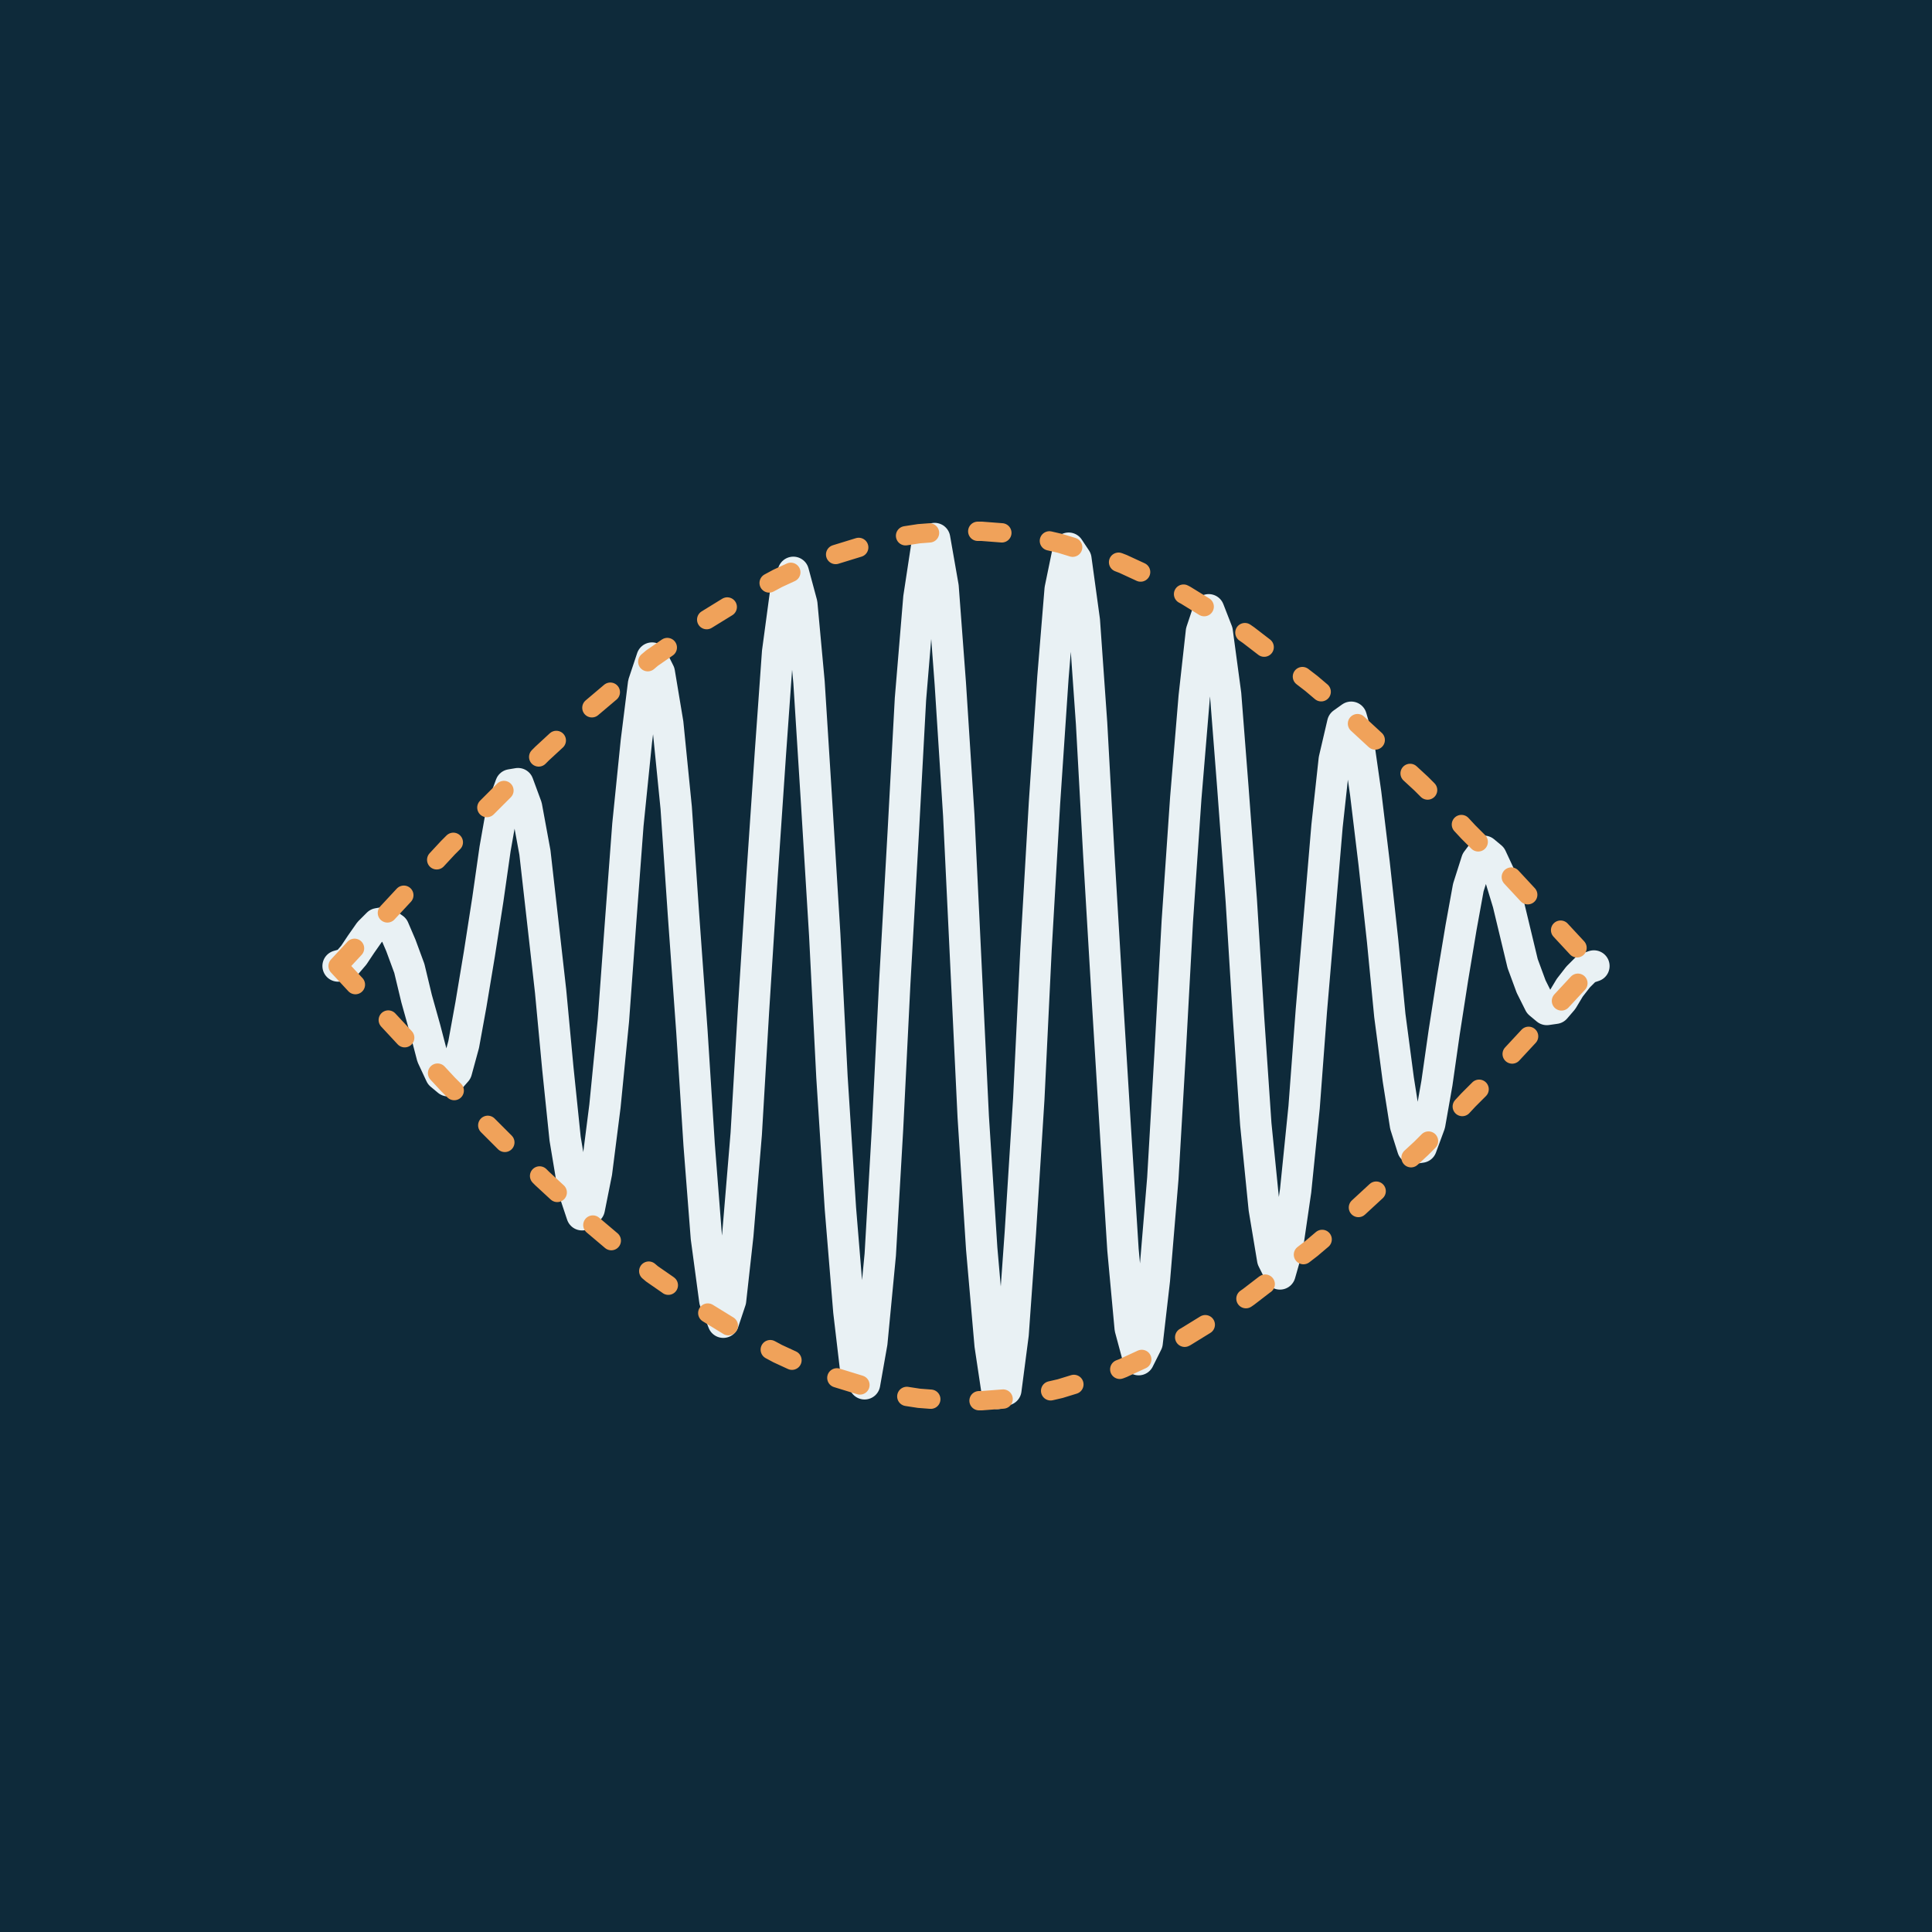
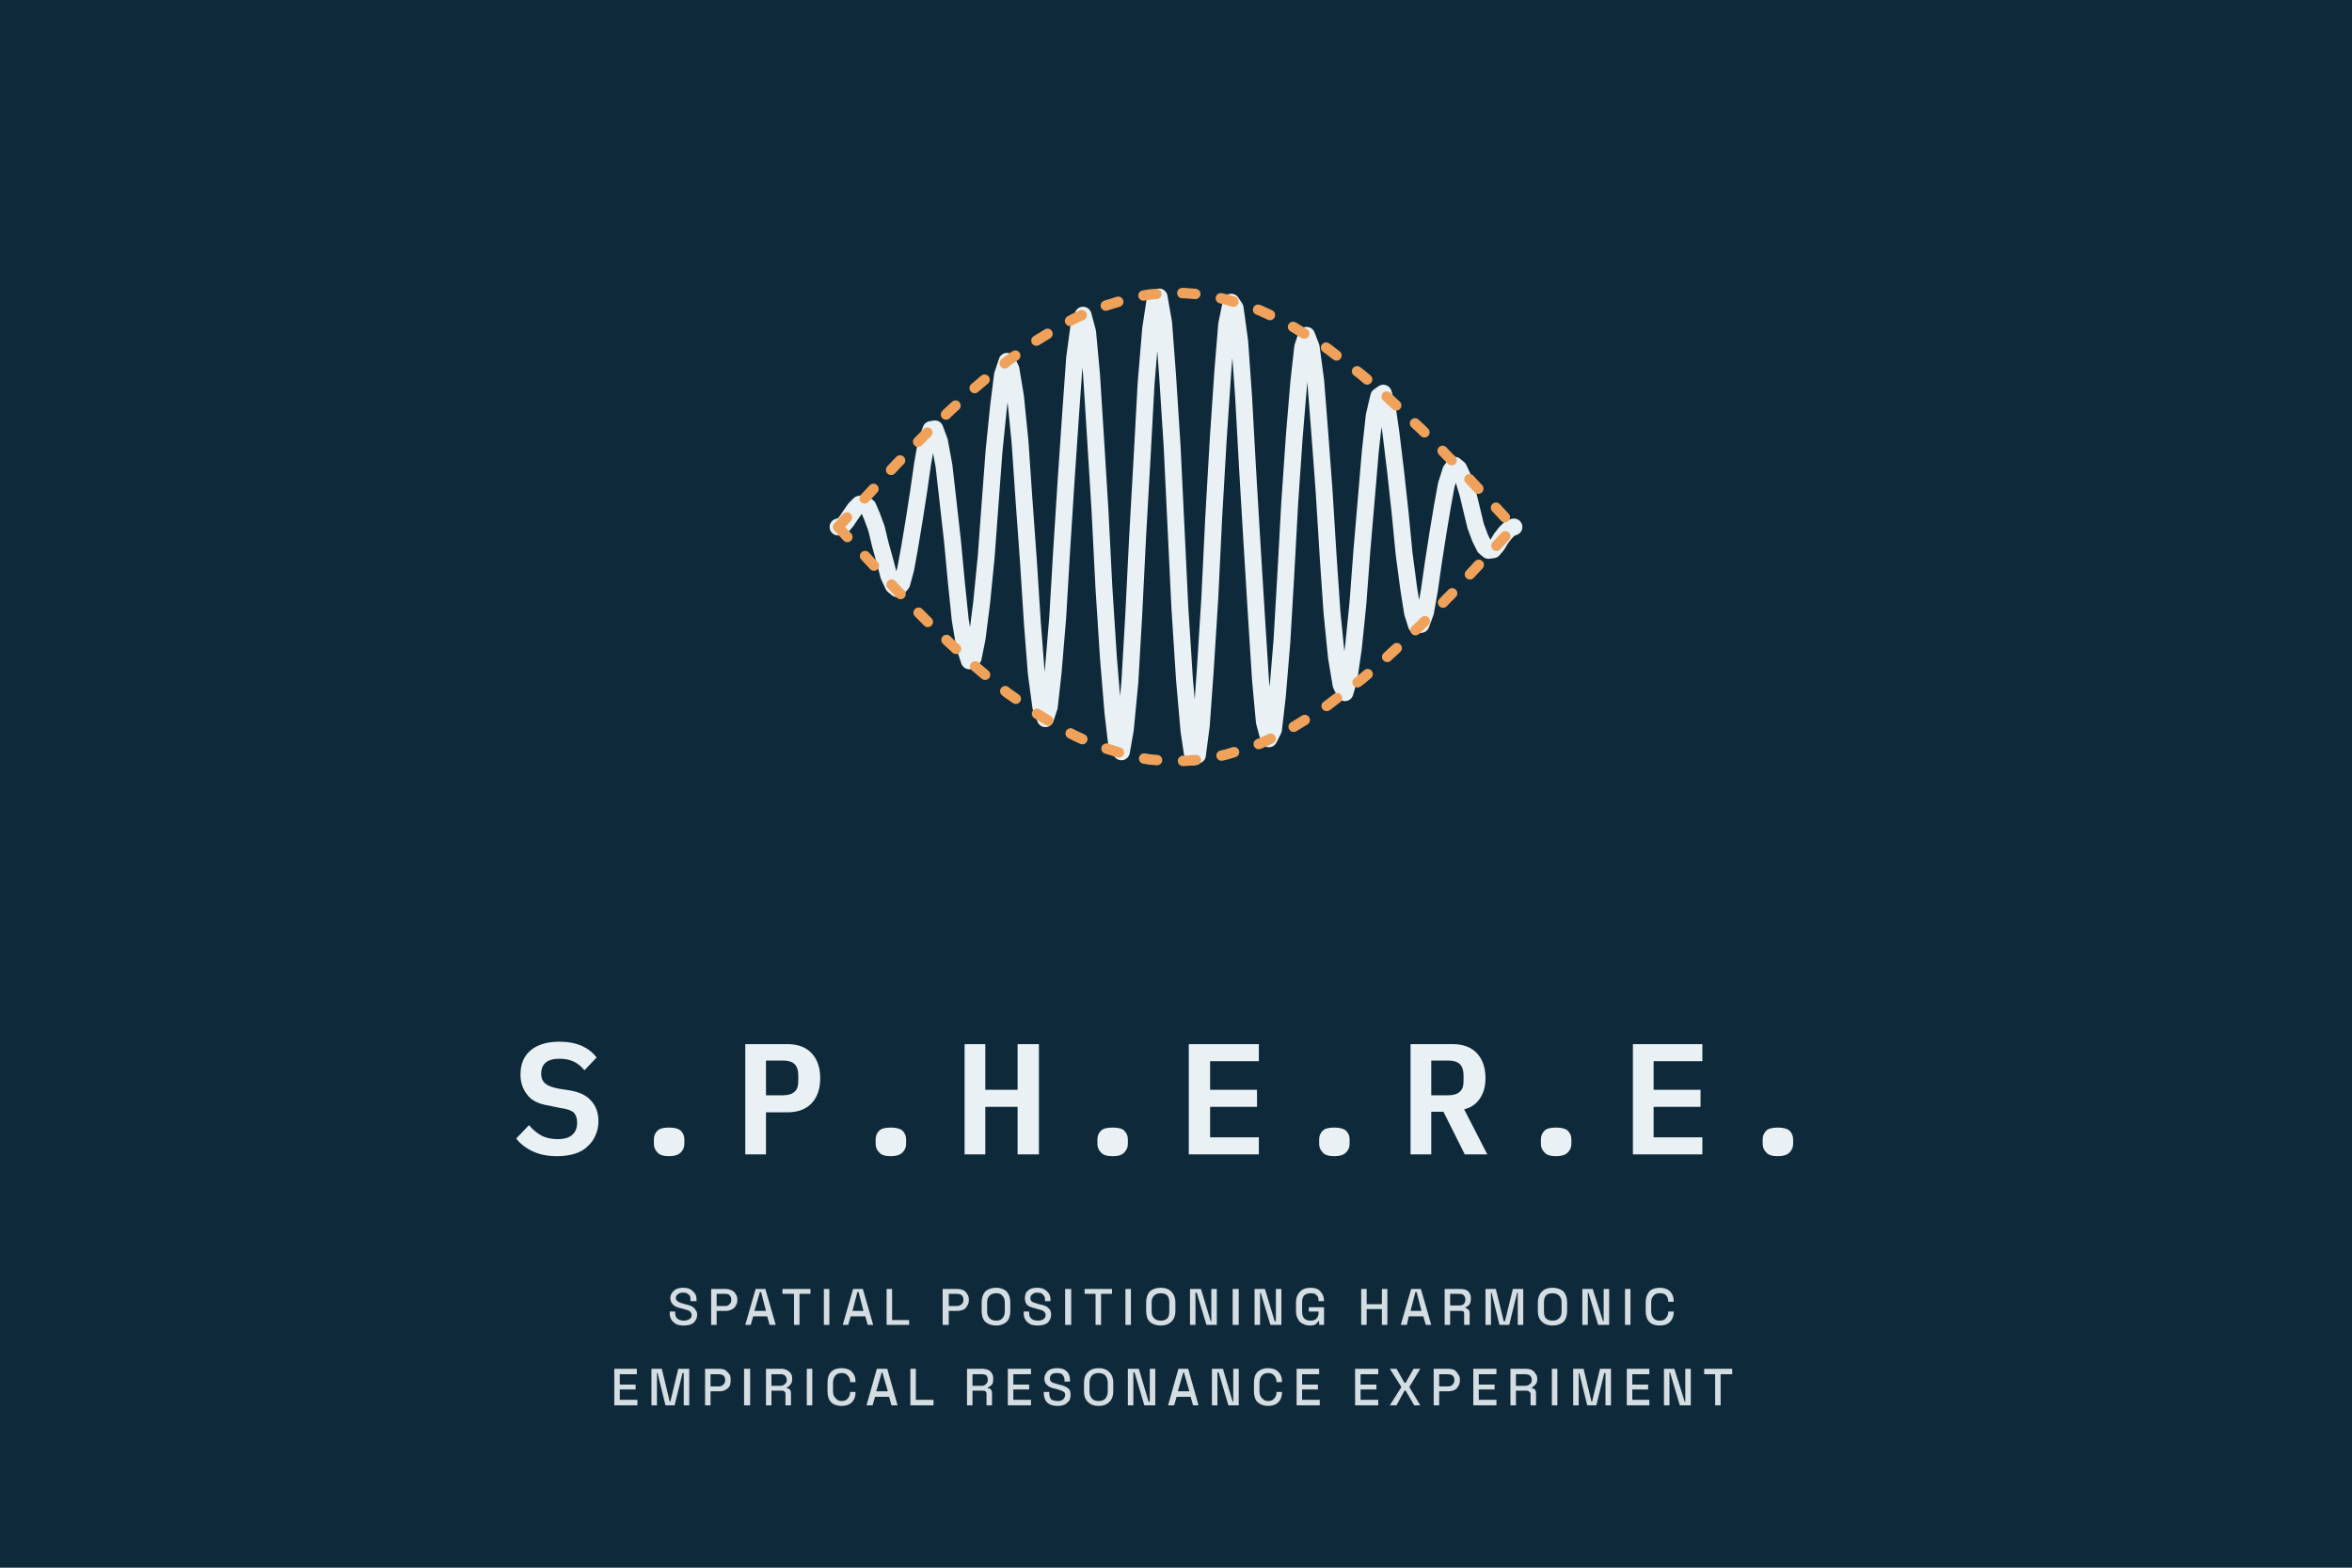
- <svg xmlns="http://www.w3.org/2000/svg" viewBox="-20 -20 160 160" width="320" height="320" role="img">
-   <style>svg{--bg:#0e2a3a;--fg:#e9f1f4;--ac:#f0a25a}.bg{fill:#0e2a3a}.ic{fill:none;stroke:#e9f1f4;stroke-width:3;stroke-linecap:round;stroke-linejoin:round;color:#e9f1f4}.a{stroke:#f0a25a}.af{fill:#f0a25a;stroke:none}.nf{fill:#e9f1f4;stroke:none}.hb{fill:#0e2a3a;stroke:none}</style>
-   <rect class="bg" x="-20" y="-20" width="160" height="160" />
-   <g id="mark" class="ic">
-     <path d="M8.0 60.0L8.7 59.8L9.3 59.1L9.9 58.2L10.6 57.2L11.3 56.5L11.9 56.4L12.6 56.9L13.2 58.3L13.9 60.2L14.5 62.7L15.2 65.2L15.8 67.5L16.5 69.0L17.1 69.5L17.8 68.7L18.4 66.5L19.0 63.2L19.7 59.0L20.4 54.5L21.0 50.3L21.6 46.9L22.3 45.0L22.9 44.9L23.6 46.8L24.3 50.6L24.9 55.9L25.6 62.1L26.2 68.5L26.8 74.3L27.5 78.5L28.2 80.6L28.8 80.1L29.4 77.1L30.1 71.6L30.8 64.5L31.4 56.3L32.0 48.3L32.7 41.4L33.3 36.6L34.0 34.5L34.6 35.7L35.3 39.9L36.0 46.9L36.6 55.7L37.3 65.4L37.9 74.8L38.5 82.5L39.2 87.7L39.9 89.5L40.5 87.7L41.1 82.3L41.8 73.9L42.4 63.7L43.1 52.7L43.8 42.4L44.4 34.0L45.1 28.8L45.7 27.4L46.4 30.0L47.0 36.5L47.6 46.0L48.3 57.4L48.9 69.2L49.6 80.1L50.3 88.6L50.9 93.7L51.6 94.6L52.2 91.2L52.9 83.9L53.5 73.5L54.1 61.4L54.8 49.0L55.4 37.9L56.1 29.5L56.8 24.9L57.4 24.6L58.1 28.6L58.7 36.6L59.4 47.5L60.0 60.0L60.6 72.5L61.3 83.4L62.0 91.4L62.6 95.4L63.3 95.1L63.9 90.5L64.5 82.1L65.2 71.0L65.8 58.6L66.5 46.5L67.2 36.1L67.8 28.8L68.5 25.4L69.1 26.3L69.8 31.4L70.4 39.9L71.0 50.8L71.7 62.6L72.4 74.0L73.0 83.5L73.6 90.0L74.3 92.6L75.0 91.2L75.6 86.0L76.3 77.6L76.9 67.3L77.5 56.3L78.2 46.1L78.9 37.7L79.5 32.3L80.1 30.5L80.8 32.3L81.5 37.5L82.1 45.2L82.8 54.6L83.4 64.3L84.0 73.1L84.7 80.1L85.4 84.3L86.0 85.5L86.6 83.4L87.3 78.6L88.0 71.7L88.6 63.7L89.3 55.5L89.9 48.4L90.5 42.9L91.2 39.9L91.9 39.4L92.5 41.5L93.1 45.7L93.8 51.5L94.5 57.9L95.1 64.1L95.8 69.4L96.4 73.2L97.0 75.1L97.7 75.0L98.4 73.1L99.0 69.7L99.6 65.5L100.3 61.0L101.0 56.8L101.6 53.5L102.3 51.3L102.9 50.5L103.5 51.0L104.2 52.5L104.9 54.8L105.5 57.3L106.1 59.8L106.8 61.7L107.5 63.1L108.1 63.6L108.8 63.5L109.4 62.8L110.0 61.8L110.7 60.9L111.4 60.2L112.0 60.0" stroke-width="2.6" />
-     <path class="a" d="M8.0 60.0L9.3 58.6L10.6 57.2L11.9 55.8L13.2 54.4L14.5 53.0L15.8 51.6L17.1 50.2L18.4 48.9L19.7 47.5L21.0 46.2L22.3 44.9L23.6 43.7L24.9 42.4L26.2 41.2L27.5 40.0L28.8 38.8L30.1 37.7L31.4 36.6L32.7 35.6L34.0 34.5L35.3 33.6L36.6 32.6L37.9 31.7L39.2 30.9L40.5 30.1L41.8 29.3L43.1 28.6L44.4 27.9L45.7 27.3L47.0 26.7L48.3 26.2L49.6 25.8L50.9 25.4L52.2 25.0L53.5 24.7L54.8 24.4L56.1 24.2L57.4 24.1L58.7 24.0L60.0 24.0L61.3 24.0L62.6 24.1L63.9 24.2L65.2 24.4L66.5 24.7L67.8 25.0L69.1 25.4L70.4 25.8L71.7 26.2L73.0 26.7L74.3 27.3L75.6 27.9L76.9 28.6L78.2 29.3L79.5 30.1L80.8 30.9L82.1 31.7L83.4 32.6L84.7 33.6L86.0 34.5L87.3 35.6L88.6 36.6L89.9 37.7L91.2 38.8L92.5 40.0L93.8 41.2L95.1 42.4L96.4 43.7L97.7 44.9L99.0 46.2L100.3 47.5L101.6 48.9L102.9 50.2L104.2 51.6L105.5 53.0L106.8 54.4L108.1 55.8L109.4 57.2L110.7 58.6L112.0 60.0L112.0 60.0L110.7 61.4L109.4 62.8L108.1 64.2L106.8 65.6L105.5 67.0L104.2 68.4L102.9 69.8L101.6 71.1L100.3 72.5L99.0 73.8L97.7 75.1L96.4 76.3L95.1 77.6L93.8 78.8L92.5 80.0L91.2 81.2L89.9 82.3L88.6 83.4L87.3 84.4L86.0 85.5L84.7 86.4L83.4 87.4L82.1 88.3L80.8 89.1L79.5 89.9L78.2 90.7L76.9 91.4L75.6 92.1L74.3 92.7L73.0 93.3L71.7 93.8L70.4 94.2L69.1 94.6L67.8 95.0L66.5 95.3L65.2 95.6L63.9 95.8L62.6 95.9L61.3 96.0L60.0 96.0L58.7 96.0L57.4 95.9L56.1 95.8L54.8 95.6L53.5 95.3L52.2 95.0L50.9 94.6L49.6 94.2L48.3 93.8L47.0 93.3L45.7 92.7L44.4 92.1L43.1 91.4L41.8 90.7L40.5 89.9L39.2 89.1L37.9 88.3L36.6 87.4L35.3 86.4L34.0 85.5L32.7 84.4L31.4 83.4L30.1 82.3L28.8 81.2L27.5 80.0L26.2 78.8L24.9 77.6L23.6 76.3L22.3 75.1L21.0 73.8L19.7 72.5L18.4 71.1L17.1 69.8L15.8 68.4L14.5 67.0L13.2 65.6L11.9 64.2L10.6 62.8L9.3 61.4L8.0 60.0" stroke-width="1.6" stroke-dasharray="2 4" />
+ <svg xmlns="http://www.w3.org/2000/svg" viewBox="0 0 480 320" width="480" height="320" role="img">
+   <style>svg{--bg:#0e2a3a;--fg:#e9f1f4;--ac:#f0a25a}.bg{fill:#0e2a3a}.ic{fill:none;stroke:#e9f1f4;stroke-width:3;stroke-linecap:round;stroke-linejoin:round;color:#e9f1f4}.a{stroke:#f0a25a}.af{fill:#f0a25a;stroke:none}.nf{fill:#e9f1f4;stroke:none}.hb{fill:#0e2a3a;stroke:none}.wm{fill:#e9f1f4}.tg{fill:#e9f1f4;fill-opacity:.9}.sig{fill:none;stroke:#f0a25a;stroke-width:2;stroke-linecap:round}</style>
+   <rect class="bg" width="480" height="320" />
+   <g transform="translate(104.23 28.00) scale(1.2433)">
+     <g id="mark" class="ic" transform="translate(45.2 0) scale(1.06667)">
+       <path d="M8.0 60.0L8.7 59.8L9.3 59.1L9.9 58.2L10.6 57.2L11.3 56.5L11.9 56.4L12.6 56.9L13.2 58.3L13.9 60.2L14.5 62.7L15.2 65.2L15.8 67.5L16.5 69.0L17.1 69.5L17.8 68.7L18.4 66.5L19.0 63.2L19.7 59.0L20.4 54.5L21.0 50.3L21.6 46.9L22.3 45.0L22.9 44.9L23.6 46.8L24.3 50.6L24.9 55.9L25.6 62.1L26.2 68.5L26.8 74.3L27.5 78.5L28.2 80.6L28.8 80.1L29.4 77.1L30.1 71.6L30.8 64.5L31.4 56.3L32.0 48.3L32.7 41.4L33.3 36.6L34.0 34.5L34.6 35.7L35.3 39.9L36.0 46.9L36.6 55.7L37.3 65.4L37.9 74.8L38.5 82.5L39.2 87.7L39.9 89.5L40.5 87.7L41.1 82.3L41.8 73.9L42.4 63.7L43.1 52.7L43.8 42.4L44.4 34.0L45.1 28.8L45.7 27.4L46.4 30.0L47.0 36.5L47.6 46.0L48.3 57.4L48.9 69.2L49.6 80.1L50.3 88.6L50.9 93.7L51.6 94.6L52.2 91.2L52.9 83.9L53.5 73.5L54.1 61.4L54.8 49.0L55.4 37.9L56.1 29.5L56.8 24.9L57.4 24.6L58.1 28.6L58.7 36.6L59.4 47.5L60.0 60.0L60.6 72.5L61.3 83.4L62.0 91.4L62.6 95.4L63.3 95.1L63.9 90.5L64.5 82.1L65.2 71.0L65.8 58.6L66.5 46.5L67.2 36.1L67.8 28.8L68.5 25.4L69.1 26.3L69.8 31.4L70.4 39.9L71.0 50.8L71.7 62.6L72.4 74.0L73.0 83.5L73.6 90.0L74.3 92.6L75.0 91.2L75.6 86.0L76.3 77.6L76.9 67.3L77.5 56.3L78.2 46.1L78.9 37.7L79.5 32.3L80.1 30.5L80.8 32.3L81.5 37.5L82.1 45.2L82.8 54.6L83.4 64.3L84.0 73.1L84.7 80.1L85.4 84.3L86.0 85.5L86.6 83.4L87.3 78.6L88.0 71.7L88.6 63.7L89.3 55.5L89.9 48.4L90.5 42.9L91.2 39.9L91.9 39.4L92.5 41.5L93.1 45.7L93.8 51.5L94.5 57.9L95.1 64.1L95.8 69.4L96.4 73.2L97.0 75.1L97.7 75.0L98.4 73.1L99.0 69.7L99.6 65.5L100.3 61.0L101.0 56.8L101.6 53.5L102.3 51.3L102.9 50.5L103.5 51.0L104.2 52.5L104.9 54.8L105.5 57.3L106.1 59.8L106.8 61.7L107.5 63.1L108.1 63.6L108.8 63.5L109.4 62.8L110.0 61.8L110.7 60.9L111.4 60.2L112.0 60.0" stroke-width="2.6" />
+       <path class="a" d="M8.0 60.0L9.3 58.6L10.6 57.2L11.9 55.8L13.2 54.4L14.5 53.0L15.8 51.6L17.1 50.2L18.4 48.9L19.7 47.5L21.0 46.2L22.3 44.9L23.6 43.7L24.9 42.4L26.2 41.2L27.5 40.0L28.8 38.8L30.1 37.7L31.4 36.6L32.7 35.6L34.0 34.5L35.3 33.6L36.6 32.6L37.9 31.7L39.2 30.9L40.5 30.1L41.8 29.3L43.1 28.6L44.4 27.9L45.7 27.3L47.0 26.7L48.3 26.2L49.6 25.8L50.9 25.4L52.2 25.0L53.5 24.7L54.8 24.4L56.1 24.2L57.4 24.1L58.7 24.0L60.0 24.0L61.3 24.0L62.6 24.1L63.9 24.2L65.2 24.4L66.5 24.7L67.8 25.0L69.1 25.4L70.4 25.8L71.7 26.2L73.0 26.7L74.3 27.3L75.6 27.9L76.9 28.6L78.2 29.3L79.5 30.1L80.8 30.9L82.1 31.7L83.4 32.6L84.7 33.6L86.0 34.5L87.3 35.6L88.6 36.6L89.9 37.7L91.2 38.8L92.5 40.0L93.8 41.2L95.1 42.4L96.4 43.7L97.7 44.9L99.0 46.2L100.3 47.5L101.6 48.9L102.9 50.2L104.2 51.6L105.5 53.0L106.8 54.4L108.1 55.8L109.4 57.2L110.7 58.6L112.0 60.0L112.0 60.0L110.7 61.4L109.4 62.8L108.1 64.2L106.8 65.6L105.5 67.0L104.2 68.4L102.9 69.8L101.6 71.1L100.3 72.5L99.0 73.8L97.7 75.1L96.4 76.3L95.1 77.6L93.8 78.8L92.5 80.0L91.2 81.2L89.9 82.3L88.6 83.4L87.3 84.4L86.0 85.5L84.7 86.4L83.4 87.4L82.1 88.3L80.8 89.1L79.5 89.9L78.2 90.7L76.9 91.4L75.6 92.1L74.3 92.7L73.0 93.3L71.7 93.8L70.4 94.2L69.1 94.6L67.8 95.0L66.5 95.3L65.2 95.6L63.9 95.8L62.6 95.9L61.3 96.0L60.0 96.0L58.7 96.0L57.4 95.9L56.1 95.8L54.8 95.6L53.5 95.3L52.2 95.0L50.9 94.6L49.6 94.2L48.3 93.8L47.0 93.3L45.7 92.7L44.4 92.1L43.1 91.4L41.8 90.7L40.5 89.9L39.2 89.1L37.9 88.3L36.6 87.4L35.3 86.4L34.0 85.5L32.7 84.4L31.4 83.4L30.1 82.3L28.8 81.2L27.5 80.0L26.2 78.8L24.9 77.6L23.6 76.3L22.3 75.1L21.0 73.8L19.7 72.5L18.4 71.1L17.1 69.8L15.8 68.4L14.5 67.0L13.2 65.6L11.9 64.2L10.6 62.8L9.3 61.4L8.0 60.0" stroke-width="1.6" stroke-dasharray="2 4" />
+     </g>
+     <g id="type">
+       <path class="wm" d="M7.6 167.3Q5.3 167.3 3.6 166.5Q1.9 165.7 0.9 164.4L3 162.2Q4 163.4 5.2 164Q6.3 164.5 7.7 164.5Q9.3 164.5 10.1 163.8Q10.9 163.1 10.9 161.8Q10.9 160.7 10.3 160.1Q9.7 159.6 8.2 159.4L6.3 159Q3.7 158.6 2.7 157.2Q1.6 155.8 1.6 153.9Q1.6 151.3 3.3 149.9Q5 148.5 8 148.5Q10.1 148.5 11.7 149.2Q13.2 149.9 14.1 151.1L12.1 153.2Q11.4 152.3 10.4 151.8Q9.4 151.3 8 151.3Q5 151.3 5 153.8Q5 154.8 5.7 155.4Q6.3 155.9 7.8 156.2L9.7 156.5Q12.1 156.9 13.2 158.2Q14.4 159.5 14.4 161.6Q14.4 162.8 13.9 163.9Q13.5 164.9 12.6 165.7Q11.8 166.5 10.5 166.9Q9.2 167.3 7.6 167.3ZM26 167.3Q24.6 167.3 24.1 166.7Q23.5 166.1 23.5 165.3V164.5Q23.5 163.7 24.1 163.1Q24.6 162.6 26 162.6Q27.3 162.6 27.9 163.1Q28.5 163.7 28.5 164.5V165.3Q28.5 166.1 27.9 166.7Q27.3 167.3 26 167.3ZM38.5 167V148.9H45.4Q48 148.9 49.4 150.4Q50.8 151.9 50.8 154.5Q50.8 157.1 49.4 158.6Q48 160.1 45.4 160.1H41.9V167ZM41.9 157.3H44.7Q46 157.3 46.6 156.7Q47.2 156.2 47.2 155V154Q47.2 152.8 46.6 152.2Q46 151.6 44.7 151.6H41.9ZM62.4 167.3Q61 167.3 60.5 166.7Q59.9 166.1 59.9 165.3V164.5Q59.9 163.7 60.5 163.1Q61 162.6 62.4 162.6Q63.7 162.6 64.3 163.1Q64.9 163.7 64.9 164.5V165.3Q64.9 166.1 64.3 166.7Q63.7 167.3 62.4 167.3ZM83.2 159.2H77.9V167H74.5V148.9H77.9V156.4H83.2V148.9H86.7V167H83.2ZM98.8 167.3Q97.4 167.3 96.9 166.7Q96.3 166.1 96.3 165.3V164.5Q96.3 163.7 96.9 163.1Q97.4 162.6 98.8 162.6Q100.2 162.6 100.7 163.1Q101.3 163.7 101.3 164.5V165.3Q101.3 166.1 100.7 166.7Q100.2 167.3 98.8 167.3ZM111.3 167V148.9H122.8V151.7H114.8V156.4H122.5V159.2H114.8V164.2H122.8V167ZM135.2 167.3Q133.8 167.3 133.3 166.7Q132.7 166.1 132.7 165.3V164.5Q132.7 163.7 133.3 163.1Q133.8 162.6 135.2 162.6Q136.5 162.6 137.1 163.1Q137.7 163.7 137.7 164.5V165.3Q137.7 166.1 137.1 166.7Q136.5 167.3 135.2 167.3ZM151.1 167H147.7V148.9H154.6Q157.2 148.9 158.6 150.4Q160 151.9 160 154.5Q160 156.5 159.1 157.8Q158.2 159.2 156.5 159.6L160.3 167H156.6L153.1 160H151.1ZM153.9 157.3Q155.2 157.3 155.8 156.7Q156.4 156.2 156.4 155V154Q156.4 152.8 155.8 152.2Q155.2 151.6 153.9 151.6H151.1V157.3ZM171.6 167.3Q170.2 167.3 169.7 166.7Q169.1 166.1 169.1 165.3V164.5Q169.1 163.7 169.7 163.1Q170.2 162.6 171.6 162.6Q172.9 162.6 173.5 163.1Q174.1 163.7 174.1 164.5V165.3Q174.1 166.1 173.5 166.7Q172.9 167.3 171.6 167.3ZM184.2 167V148.9H195.6V151.7H187.6V156.4H195.3V159.2H187.6V164.2H195.6V167ZM208 167.3Q206.6 167.3 206.1 166.7Q205.5 166.1 205.5 165.3V164.5Q205.5 163.7 206.1 163.1Q206.6 162.6 208 162.6Q209.3 162.6 209.9 163.1Q210.5 163.7 210.5 164.5V165.3Q210.5 166.1 209.9 166.7Q209.3 167.3 208 167.3Z" />
+       <path class="tg" d="M28.4 195.1Q27.7 195.1 27.2 194.9Q26.7 194.6 26.4 194.2Q26.1 193.7 26.1 193.1V192.8H27V193.1Q27 193.7 27.4 194Q27.8 194.3 28.4 194.3Q29 194.3 29.4 194Q29.7 193.8 29.7 193.4Q29.7 193.1 29.5 192.9Q29.4 192.7 29.1 192.6Q28.8 192.5 28.4 192.4L28.1 192.3Q27.5 192.2 27.1 192Q26.7 191.8 26.5 191.5Q26.2 191.1 26.2 190.6Q26.2 190.1 26.5 189.7Q26.8 189.3 27.2 189.1Q27.7 188.9 28.3 188.9Q28.9 188.9 29.4 189.1Q29.9 189.4 30.2 189.8Q30.5 190.2 30.5 190.8V191.1H29.5V190.8Q29.5 190.4 29.4 190.2Q29.2 190 28.9 189.8Q28.7 189.7 28.3 189.7Q27.7 189.7 27.4 190Q27.1 190.2 27.1 190.6Q27.1 190.9 27.3 191Q27.4 191.2 27.7 191.3Q27.9 191.4 28.3 191.5L28.6 191.6Q29.2 191.7 29.6 191.9Q30.1 192.1 30.3 192.5Q30.6 192.8 30.6 193.3Q30.6 193.9 30.3 194.3Q30.1 194.7 29.6 194.9Q29.1 195.1 28.4 195.1ZM32.9 195V189.1H35.3Q35.8 189.1 36.2 189.3Q36.7 189.5 36.9 189.9Q37.2 190.3 37.2 190.8V190.9Q37.2 191.5 36.9 191.9Q36.7 192.3 36.2 192.5Q35.8 192.7 35.3 192.7H33.8V195ZM33.8 191.9H35.2Q35.7 191.9 35.9 191.6Q36.2 191.4 36.2 190.9V190.8Q36.2 190.4 35.9 190.1Q35.7 189.9 35.2 189.9H33.8ZM38.5 195 40.2 189.1H41.8L43.5 195H42.5L42.1 193.6H39.8L39.4 195ZM40 192.7H41.9L41.1 189.6H40.9ZM46.5 195V189.9H44.6V189.1H49.2V189.9H47.4V195ZM51.4 195V189.1H52.3V195ZM54.5 195 56.2 189.1H57.8L59.5 195H58.6L58.2 193.6H55.8L55.4 195ZM56.1 192.7H57.9L57.1 189.6H56.9ZM61.7 195V189.1H62.6V194.2H65.4V195ZM70.9 195V189.1H73.3Q73.8 189.1 74.3 189.3Q74.7 189.5 74.9 189.9Q75.2 190.3 75.2 190.8V190.9Q75.2 191.5 74.9 191.9Q74.7 192.3 74.3 192.5Q73.8 192.7 73.3 192.7H71.9V195ZM71.9 191.9H73.2Q73.7 191.9 74 191.6Q74.3 191.4 74.3 190.9V190.8Q74.3 190.4 74 190.1Q73.7 189.9 73.2 189.9H71.9ZM79.7 195.1Q78.6 195.1 77.9 194.5Q77.3 193.9 77.3 192.7V191.3Q77.3 190.2 77.9 189.5Q78.6 188.9 79.7 188.9Q80.7 188.9 81.4 189.5Q82 190.2 82 191.3V192.7Q82 193.9 81.4 194.5Q80.7 195.1 79.7 195.1ZM79.7 194.3Q80.4 194.3 80.7 193.9Q81.1 193.5 81.1 192.8V191.3Q81.1 190.6 80.7 190.2Q80.4 189.8 79.7 189.8Q79 189.8 78.6 190.2Q78.2 190.6 78.2 191.3V192.8Q78.2 193.5 78.6 193.9Q79 194.3 79.7 194.3ZM86.5 195.1Q85.8 195.1 85.3 194.9Q84.8 194.6 84.5 194.2Q84.2 193.7 84.2 193.1V192.8H85.1V193.1Q85.1 193.7 85.5 194Q85.9 194.3 86.5 194.3Q87.2 194.3 87.5 194Q87.8 193.8 87.8 193.4Q87.8 193.1 87.6 192.9Q87.5 192.7 87.2 192.6Q86.9 192.5 86.5 192.4L86.2 192.3Q85.7 192.2 85.2 192Q84.8 191.8 84.6 191.5Q84.4 191.1 84.4 190.6Q84.4 190.1 84.6 189.7Q84.9 189.3 85.3 189.1Q85.8 188.9 86.4 188.9Q87 188.9 87.5 189.1Q88 189.4 88.3 189.8Q88.6 190.2 88.6 190.8V191.1H87.7V190.8Q87.7 190.4 87.5 190.2Q87.4 190 87.1 189.8Q86.8 189.7 86.4 189.7Q85.9 189.7 85.6 190Q85.3 190.2 85.3 190.6Q85.3 190.9 85.4 191Q85.5 191.2 85.8 191.3Q86 191.4 86.4 191.5L86.7 191.6Q87.3 191.7 87.8 191.9Q88.2 192.1 88.5 192.5Q88.7 192.8 88.7 193.3Q88.7 193.9 88.4 194.3Q88.2 194.7 87.7 194.9Q87.2 195.1 86.5 195.1ZM91 195V189.1H92V195ZM96 195V189.9H94.2V189.1H98.7V189.9H96.9V195ZM100.9 195V189.1H101.8V195ZM106.7 195.1Q105.6 195.1 104.9 194.5Q104.3 193.9 104.3 192.7V191.3Q104.3 190.2 104.9 189.5Q105.6 188.9 106.7 188.9Q107.8 188.9 108.4 189.5Q109.1 190.2 109.1 191.3V192.7Q109.1 193.9 108.4 194.5Q107.8 195.1 106.7 195.1ZM106.7 194.3Q107.4 194.3 107.8 193.9Q108.1 193.5 108.1 192.8V191.3Q108.1 190.6 107.8 190.2Q107.4 189.8 106.7 189.8Q106 189.8 105.6 190.2Q105.2 190.6 105.2 191.3V192.8Q105.2 193.5 105.6 193.9Q106 194.3 106.7 194.3ZM111.5 195V189.1H113.3L114.9 194.4H115V189.1H115.9V195H114.2L112.6 189.7H112.4V195ZM118.5 195V189.1H119.5V195ZM122.1 195V189.1H123.8L125.4 194.4H125.6V189.1H126.5V195H124.7L123.1 189.7H123V195ZM131.2 195.1Q130.5 195.1 130 194.8Q129.5 194.6 129.2 194Q128.9 193.5 128.9 192.7V191.3Q128.9 190.2 129.6 189.5Q130.2 188.9 131.3 188.9Q132.4 188.9 132.9 189.5Q133.5 190.1 133.5 191.1V191.1H132.6V191Q132.6 190.7 132.5 190.4Q132.3 190.1 132 189.9Q131.7 189.8 131.3 189.8Q130.6 189.8 130.2 190.2Q129.9 190.6 129.9 191.3V192.7Q129.9 193.5 130.2 193.9Q130.6 194.3 131.3 194.3Q132 194.3 132.3 193.9Q132.6 193.6 132.6 193V192.8H131V192.1H133.5V195H132.7V194.4H132.5Q132.5 194.6 132.3 194.7Q132.2 194.9 131.9 195Q131.6 195.1 131.2 195.1ZM139.6 195V189.1H140.5V191.6H143V189.1H143.9V195H143V192.4H140.5V195ZM146.1 195 147.8 189.1H149.4L151.1 195H150.2L149.8 193.6H147.4L147.1 195ZM147.7 192.7H149.5L148.7 189.6H148.5ZM153.3 195V189.1H155.8Q156.3 189.1 156.7 189.2Q157.2 189.4 157.4 189.8Q157.6 190.1 157.6 190.6V190.7Q157.6 191.3 157.4 191.6Q157.1 192 156.7 192.1V192.2Q157 192.3 157.2 192.5Q157.4 192.7 157.4 193V195H156.5V193.2Q156.5 192.9 156.4 192.8Q156.3 192.7 156 192.7H154.2V195ZM154.2 191.8H155.7Q156.2 191.8 156.4 191.6Q156.7 191.3 156.7 190.9V190.8Q156.7 190.4 156.4 190.1Q156.2 189.9 155.7 189.9H154.2ZM160 195V189.1H161.7L163 194.4H163.2L164.5 189.1H166.2V195H165.3V189.7H165.2L163.9 195H162.3L161 189.7H160.9V195ZM171 195.1Q169.9 195.1 169.3 194.5Q168.6 193.9 168.6 192.7V191.3Q168.6 190.2 169.3 189.5Q169.9 188.9 171 188.9Q172.1 188.9 172.8 189.5Q173.4 190.2 173.4 191.3V192.7Q173.4 193.9 172.8 194.5Q172.1 195.1 171 195.1ZM171 194.3Q171.7 194.3 172.1 193.9Q172.5 193.5 172.5 192.8V191.3Q172.5 190.6 172.1 190.2Q171.7 189.8 171 189.8Q170.3 189.8 169.9 190.2Q169.6 190.6 169.6 191.3V192.8Q169.6 193.5 169.9 193.9Q170.3 194.3 171 194.3ZM175.9 195V189.1H177.6L179.3 194.4H179.4V189.1H180.3V195H178.5L176.9 189.7H176.8V195ZM182.9 195V189.1H183.8V195ZM188.6 195.1Q187.5 195.1 186.9 194.5Q186.3 193.9 186.3 192.7V191.3Q186.3 190.2 186.9 189.5Q187.5 188.9 188.6 188.9Q189.7 188.9 190.3 189.5Q190.9 190.1 190.9 191.1V191.2H190V191.1Q190 190.5 189.6 190.1Q189.3 189.8 188.6 189.8Q187.9 189.8 187.6 190.2Q187.2 190.6 187.2 191.3V192.7Q187.2 193.5 187.6 193.9Q187.9 194.3 188.6 194.3Q189.3 194.3 189.6 193.9Q190 193.5 190 192.9V192.8H190.9V192.9Q190.9 193.9 190.3 194.5Q189.7 195.1 188.6 195.1ZM17 208.2V202.2H20.7V203.1H17.9V204.8H20.5V205.6H17.9V207.3H20.8V208.2ZM23.1 208.2V202.2H24.8L26.1 207.6H26.2L27.5 202.2H29.3V208.2H28.4V202.9H28.2L26.9 208.2H25.4L24.1 202.9H24V208.2ZM31.9 208.2V202.2H34.2Q34.8 202.2 35.2 202.4Q35.6 202.7 35.9 203.1Q36.1 203.4 36.1 204V204.1Q36.1 204.7 35.9 205.1Q35.6 205.5 35.2 205.7Q34.8 205.9 34.2 205.9H32.8V208.2ZM32.8 205.1H34.1Q34.6 205.1 34.9 204.8Q35.2 204.5 35.2 204.1V204Q35.2 203.6 34.9 203.3Q34.6 203.1 34.1 203.1H32.8ZM38.3 208.2V202.2H39.3V208.2ZM41.9 208.2V202.2H44.4Q44.9 202.2 45.3 202.4Q45.7 202.6 46 203Q46.2 203.3 46.2 203.8V203.9Q46.2 204.5 45.9 204.8Q45.7 205.1 45.3 205.3V205.4Q45.6 205.4 45.8 205.6Q46 205.8 46 206.2V208.2H45.1V206.3Q45.1 206.1 45 206Q44.8 205.8 44.6 205.8H42.8V208.2ZM42.8 205H44.3Q44.7 205 45 204.7Q45.3 204.5 45.3 204.1V204Q45.3 203.6 45 203.3Q44.8 203.1 44.3 203.1H42.8ZM48.6 208.2V202.2H49.5V208.2ZM54.3 208.3Q53.2 208.3 52.6 207.7Q52 207.1 52 205.9V204.5Q52 203.3 52.6 202.7Q53.2 202.1 54.3 202.1Q55.4 202.1 56 202.7Q56.6 203.3 56.6 204.3V204.4H55.7V204.3Q55.7 203.7 55.3 203.3Q55 202.9 54.3 202.9Q53.7 202.9 53.3 203.3Q52.9 203.8 52.9 204.5V205.9Q52.9 206.6 53.3 207Q53.7 207.5 54.3 207.5Q55 207.5 55.3 207.1Q55.7 206.7 55.7 206.1V206H56.6V206.1Q56.6 207.1 56 207.7Q55.4 208.3 54.3 208.3ZM58.4 208.2 60.1 202.2H61.8L63.5 208.2H62.5L62.1 206.8H59.8L59.4 208.2ZM60 205.9H61.9L61 202.8H60.9ZM65.6 208.2V202.2H66.5V207.3H69.4V208.2ZM74.9 208.2V202.2H77.4Q77.9 202.2 78.4 202.4Q78.8 202.6 79 203Q79.2 203.3 79.2 203.8V203.9Q79.2 204.5 79 204.8Q78.7 205.1 78.3 205.3V205.4Q78.7 205.4 78.8 205.6Q79 205.8 79 206.2V208.2H78.1V206.3Q78.1 206.1 78 206Q77.9 205.8 77.6 205.8H75.8V208.2ZM75.8 205H77.3Q77.8 205 78 204.7Q78.3 204.5 78.3 204.1V204Q78.3 203.6 78.1 203.3Q77.8 203.1 77.3 203.1H75.8ZM81.6 208.2V202.2H85.4V203.1H82.5V204.8H85.1V205.6H82.5V207.3H85.4V208.2ZM89.8 208.3Q89.1 208.3 88.6 208.1Q88 207.8 87.8 207.4Q87.5 206.9 87.5 206.2V206H88.4V206.2Q88.4 206.9 88.7 207.2Q89.1 207.5 89.8 207.5Q90.4 207.5 90.7 207.2Q91 206.9 91 206.5Q91 206.2 90.9 206.1Q90.7 205.9 90.4 205.8Q90.2 205.7 89.8 205.6L89.5 205.5Q88.9 205.4 88.5 205.2Q88.1 205 87.8 204.6Q87.6 204.3 87.6 203.8Q87.6 203.3 87.9 202.9Q88.1 202.5 88.6 202.3Q89 202.1 89.7 202.1Q90.3 202.1 90.8 202.3Q91.2 202.5 91.5 202.9Q91.8 203.4 91.8 204V204.3H90.9V204Q90.9 203.6 90.7 203.4Q90.6 203.1 90.3 203Q90 202.9 89.7 202.9Q89.1 202.9 88.8 203.1Q88.5 203.4 88.5 203.8Q88.5 204 88.6 204.2Q88.8 204.4 89 204.5Q89.3 204.6 89.7 204.7L90 204.8Q90.6 204.9 91 205.1Q91.4 205.3 91.7 205.6Q91.9 206 91.9 206.5Q91.9 207 91.7 207.4Q91.4 207.8 90.9 208.1Q90.4 208.3 89.8 208.3ZM96.5 208.3Q95.4 208.3 94.8 207.7Q94.1 207.1 94.1 205.9V204.5Q94.1 203.3 94.8 202.7Q95.4 202.1 96.5 202.1Q97.6 202.1 98.2 202.7Q98.9 203.3 98.9 204.5V205.9Q98.9 207.1 98.2 207.7Q97.6 208.3 96.5 208.3ZM96.5 207.5Q97.2 207.5 97.6 207.1Q98 206.6 98 205.9V204.5Q98 203.8 97.6 203.3Q97.2 202.9 96.5 202.9Q95.8 202.9 95.4 203.3Q95 203.8 95 204.5V205.9Q95 206.6 95.4 207.1Q95.8 207.5 96.5 207.5ZM101.3 208.2V202.2H103.1L104.7 207.6H104.9V202.2H105.8V208.2H104L102.4 202.8H102.2V208.2ZM107.9 208.2 109.6 202.2H111.2L112.9 208.2H112L111.6 206.8H109.3L108.9 208.2ZM109.5 205.9H111.4L110.5 202.8H110.4ZM115.1 208.2V202.2H116.9L118.5 207.6H118.6V202.2H119.5V208.2H117.8L116.2 202.8H116V208.2ZM124.3 208.3Q123.3 208.3 122.6 207.7Q122 207.1 122 205.9V204.5Q122 203.3 122.6 202.7Q123.3 202.1 124.3 202.1Q125.4 202.1 126 202.7Q126.6 203.3 126.6 204.3V204.4H125.7V204.3Q125.7 203.7 125.3 203.3Q125 202.9 124.3 202.9Q123.7 202.9 123.3 203.3Q122.9 203.8 122.9 204.5V205.9Q122.9 206.6 123.3 207Q123.7 207.5 124.3 207.5Q125 207.5 125.3 207.1Q125.7 206.7 125.7 206.1V206H126.6V206.1Q126.6 207.1 126 207.7Q125.4 208.3 124.3 208.3ZM129 208.2V202.2H132.7V203.1H129.9V204.8H132.5V205.6H129.9V207.3H132.8V208.2ZM138.6 208.2V202.2H142.4V203.1H139.5V204.8H142.1V205.6H139.5V207.3H142.4V208.2ZM144.3 208.2 146.2 205.2 144.3 202.2H145.4L146.7 204.5H146.9L148.2 202.2H149.3L147.5 205.2L149.3 208.2H148.3L146.9 205.8H146.7L145.4 208.2ZM151.5 208.2V202.2H153.9Q154.4 202.2 154.9 202.4Q155.3 202.7 155.5 203.1Q155.8 203.4 155.8 204V204.1Q155.8 204.7 155.5 205.1Q155.3 205.5 154.9 205.7Q154.4 205.9 153.9 205.9H152.4V208.2ZM152.4 205.1H153.8Q154.3 205.1 154.6 204.8Q154.9 204.5 154.9 204.1V204Q154.9 203.6 154.6 203.3Q154.3 203.1 153.8 203.1H152.4ZM158 208.2V202.2H161.8V203.1H158.9V204.8H161.5V205.6H158.9V207.3H161.8V208.2ZM164.1 208.2V202.2H166.6Q167.2 202.2 167.6 202.4Q168 202.6 168.2 203Q168.5 203.3 168.5 203.8V203.9Q168.5 204.5 168.2 204.8Q167.9 205.1 167.6 205.3V205.4Q167.9 205.4 168.1 205.6Q168.3 205.8 168.3 206.2V208.2H167.4V206.3Q167.4 206.1 167.2 206Q167.1 205.8 166.8 205.8H165V208.2ZM165 205H166.5Q167 205 167.3 204.7Q167.6 204.5 167.6 204.1V204Q167.6 203.6 167.3 203.3Q167 203.1 166.5 203.1H165ZM170.9 208.2V202.2H171.8V208.2ZM174.4 208.2V202.2H176.1L177.4 207.6H177.5L178.8 202.2H180.6V208.2H179.7V202.9H179.5L178.2 208.2H176.7L175.4 202.9H175.3V208.2ZM183.2 208.2V202.2H186.9V203.1H184.1V204.8H186.7V205.6H184.1V207.3H186.9V208.2ZM189.3 208.2V202.2H191L192.7 207.6H192.8V202.2H193.7V208.2H191.9L190.3 202.8H190.2V208.2ZM197.7 208.2V203.1H195.9V202.2H200.5V203.1H198.6V208.2Z" />
+     </g>
  </g>
</svg>
